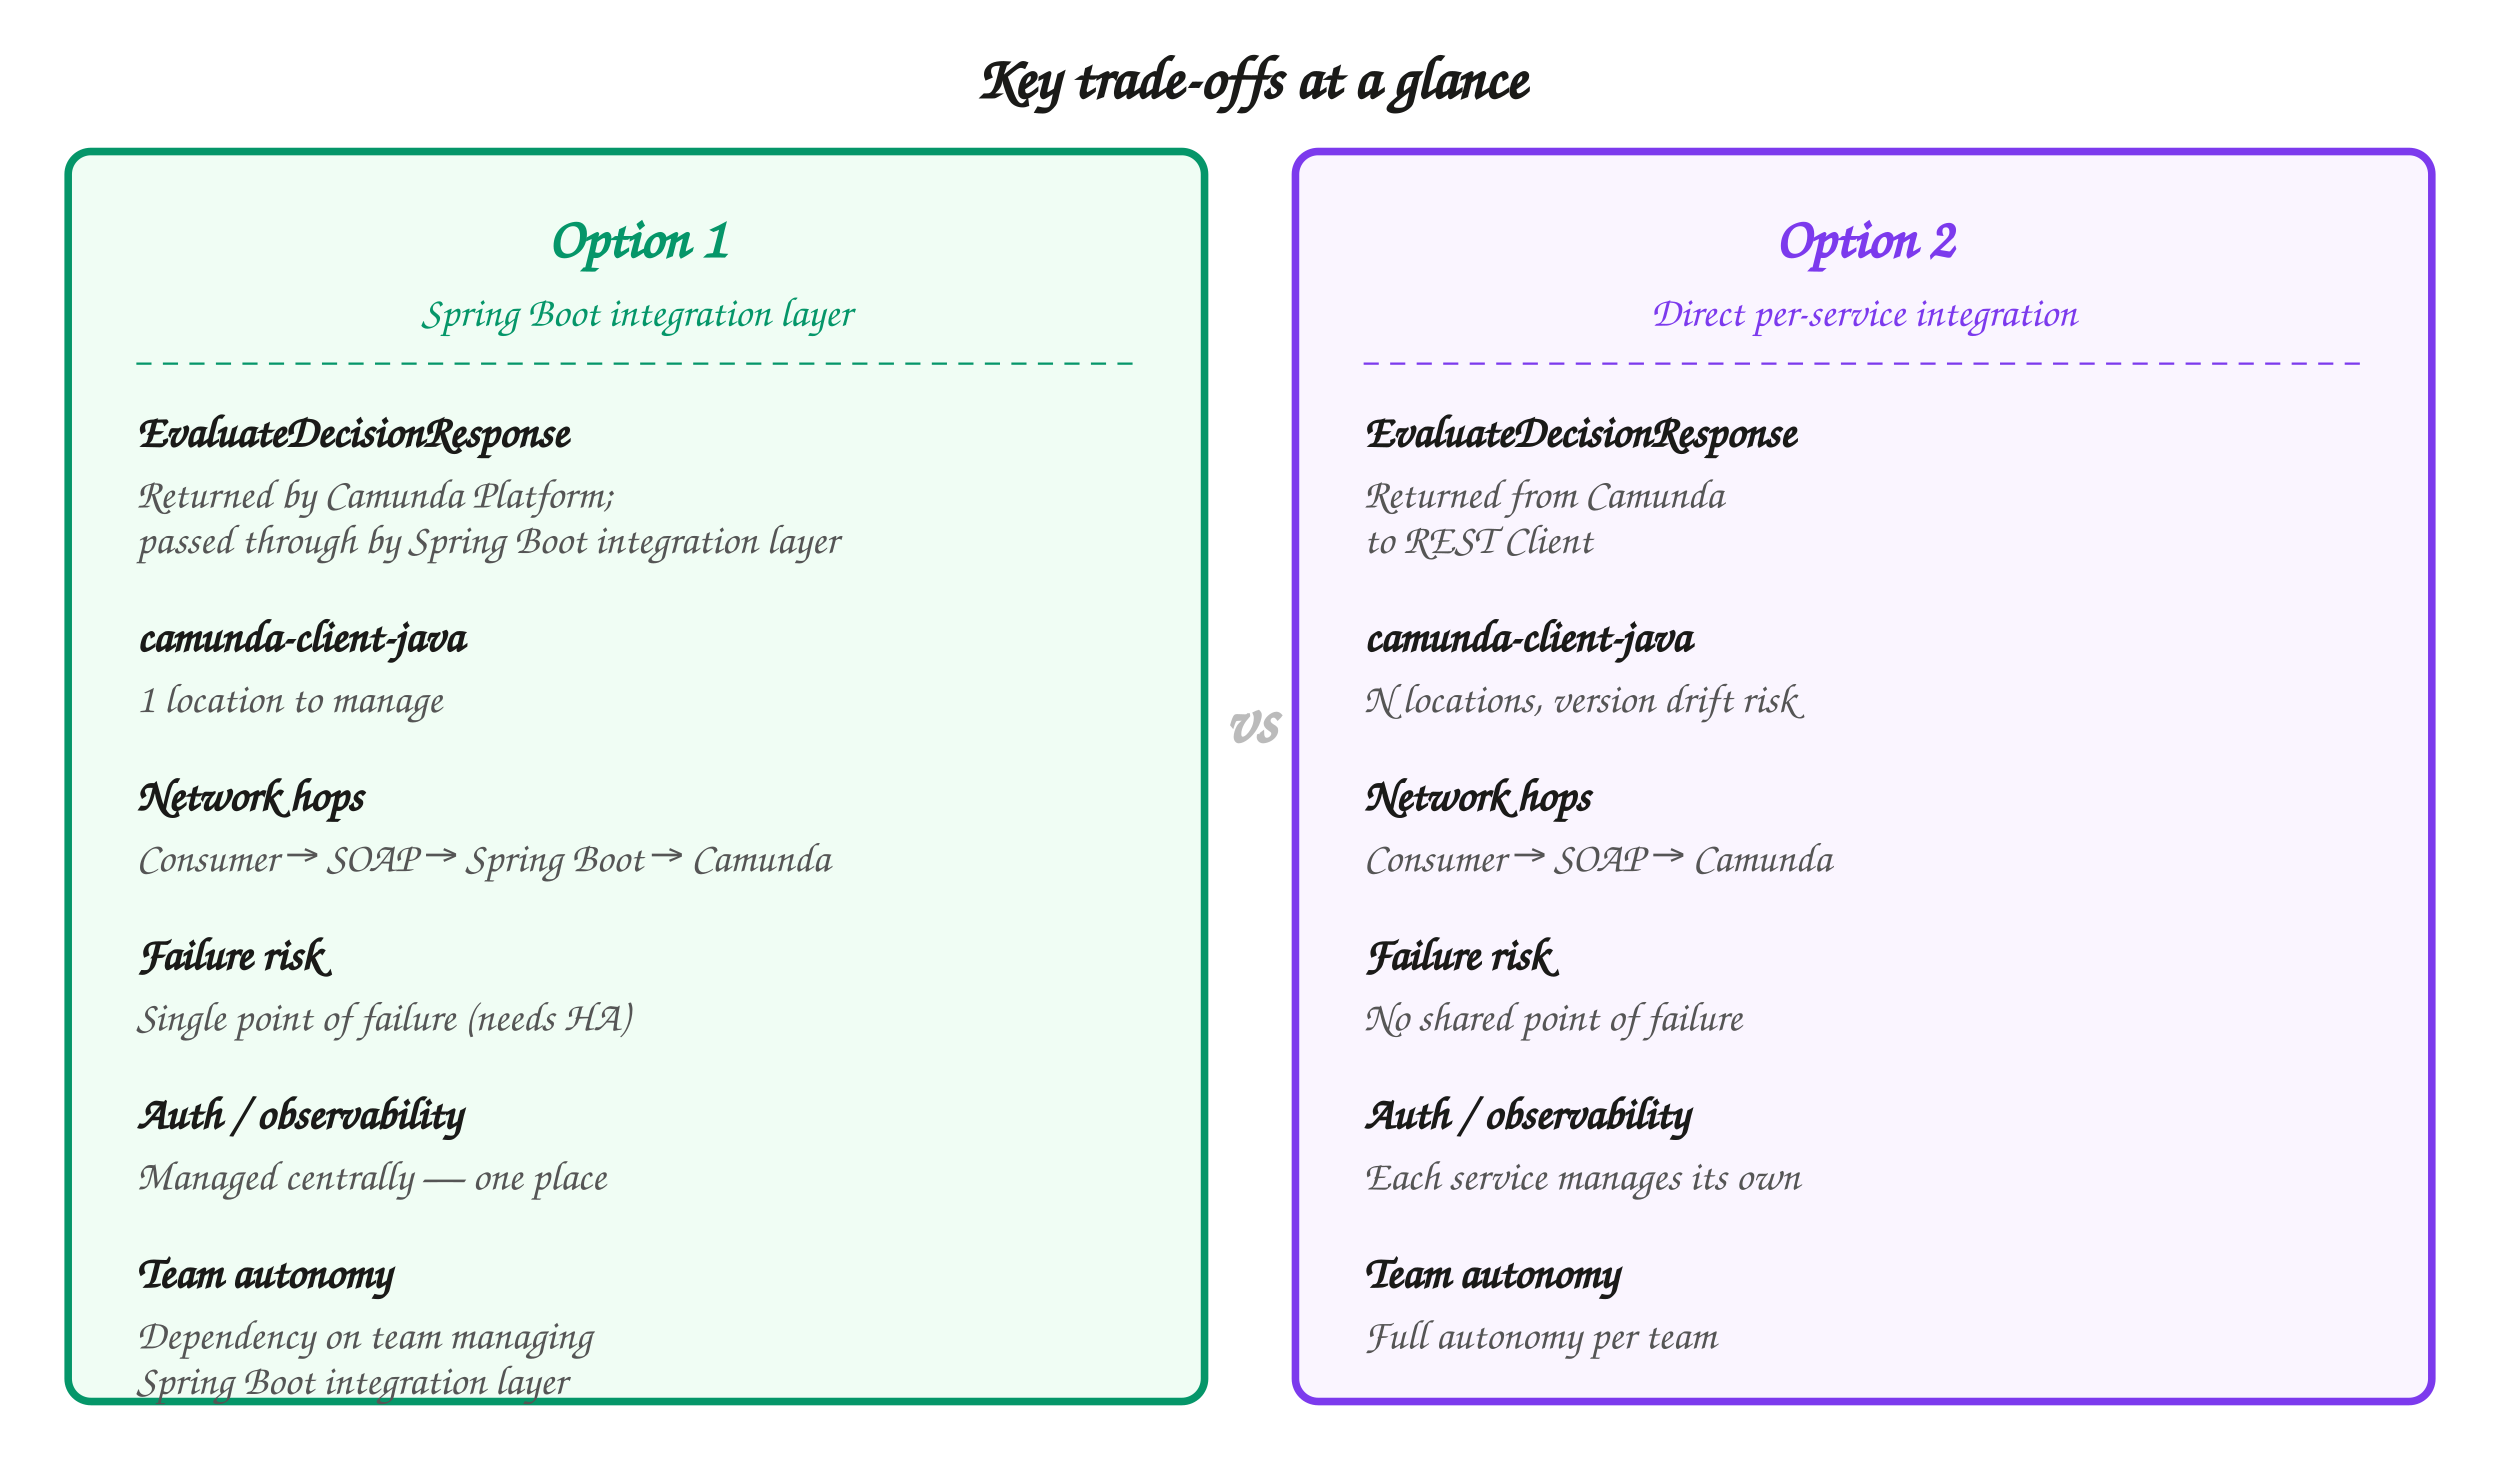
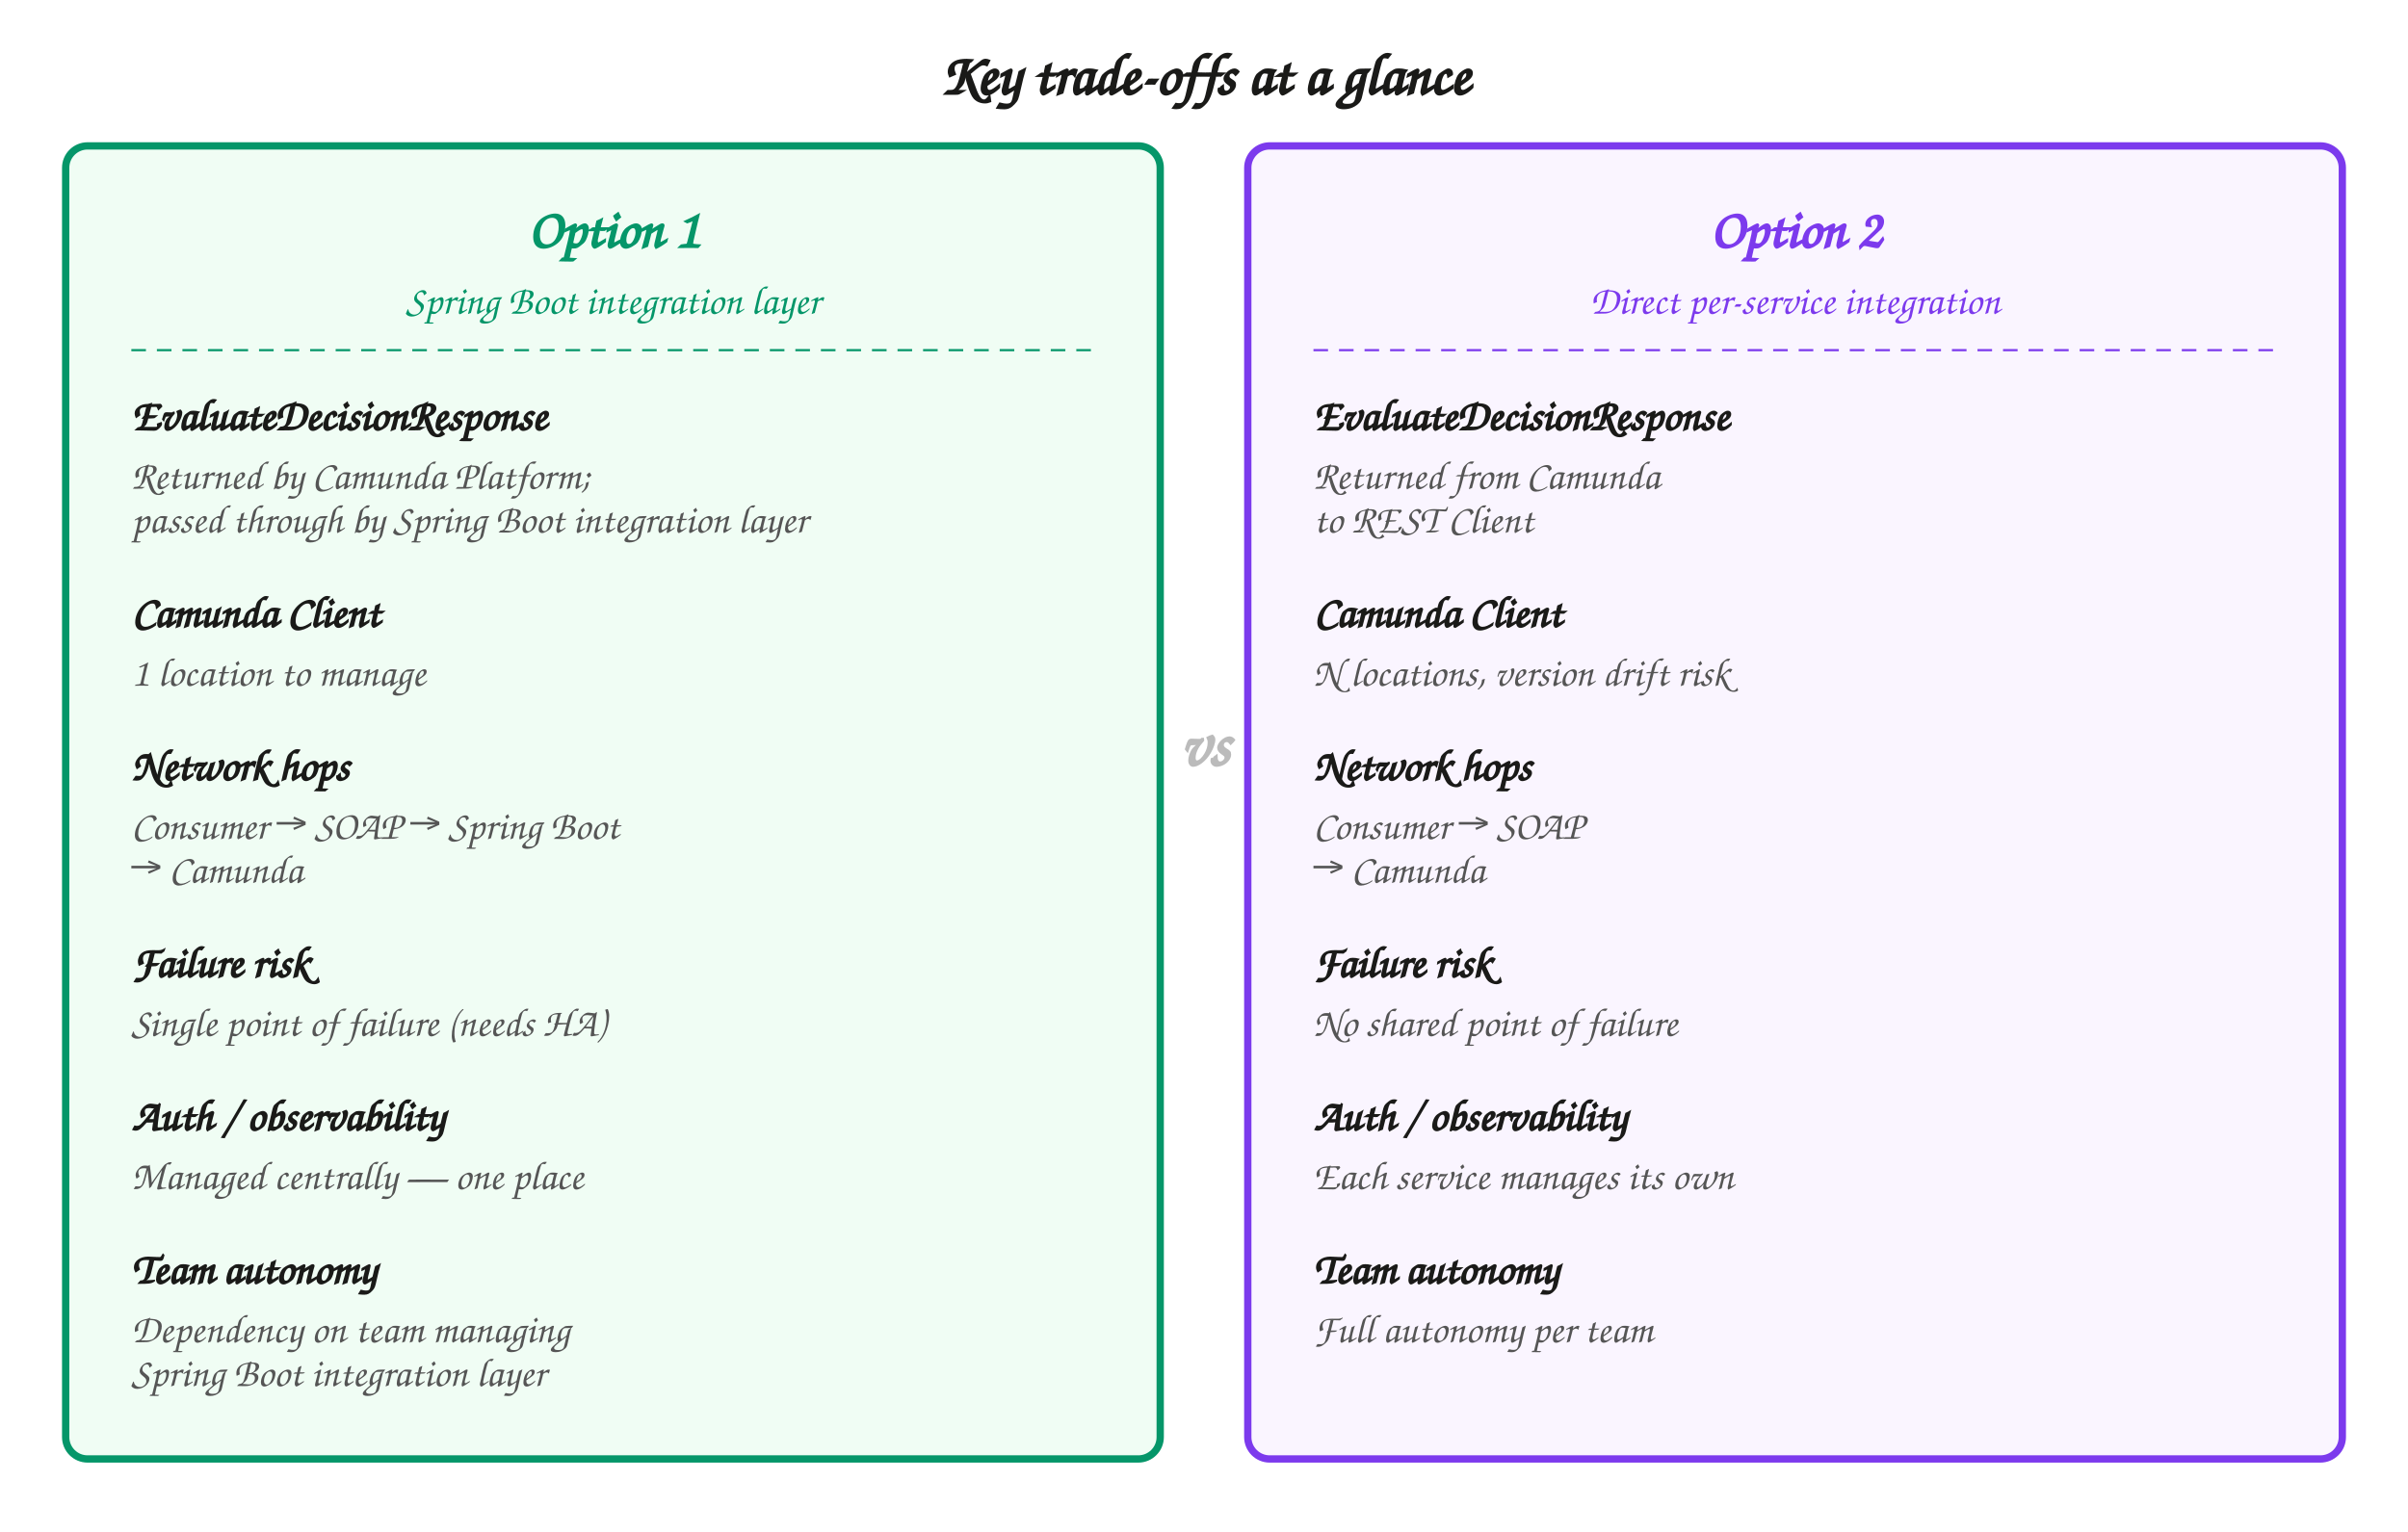
- <svg xmlns="http://www.w3.org/2000/svg" viewBox="0 0 660 390" width="660" height="390" style="background:#fafaf7;font-family:'Segoe Print','Comic Sans MS','Chalkboard SE',cursive">
+ <svg xmlns="http://www.w3.org/2000/svg" viewBox="0 0 660 420" width="660" height="420" style="background:#fafaf7;font-family:'Segoe Print','Comic Sans MS','Chalkboard SE',cursive">
  <text x="330" y="26" font-size="16" font-weight="bold" fill="#1a1a18" text-anchor="middle">Key trade-offs at a glance</text>
-   <rect x="18" y="40" width="300" height="330" rx="6" fill="#f0fdf4" stroke="#059669" stroke-width="2" />
+   <rect x="18" y="40" width="300" height="360" rx="6" fill="#f0fdf4" stroke="#059669" stroke-width="2" />
  <text x="168" y="68" font-size="15" font-weight="bold" fill="#059669" text-anchor="middle">Option 1</text>
  <text x="168" y="86" font-size="11" fill="#059669" text-anchor="middle">Spring Boot integration layer</text>
  <line x1="36" y1="96" x2="300" y2="96" stroke="#059669" stroke-width="0.6" stroke-dasharray="4 3" />
  <text x="36" y="118" font-size="12" font-weight="bold" fill="#1a1a18">EvaluateDecisionResponse</text>
  <text x="36" y="134" font-size="11" fill="#555">Returned by Camunda Platform;</text>
  <text x="36" y="146" font-size="11" fill="#555">passed through by Spring Boot integration layer</text>
-   <text x="36" y="172" font-size="12" font-weight="bold" fill="#1a1a18">camunda-client-java</text>
+   <text x="36" y="172" font-size="12" font-weight="bold" fill="#1a1a18">Camunda Client</text>
  <text x="36" y="188" font-size="11" fill="#555">1 location to manage</text>
  <text x="36" y="214" font-size="12" font-weight="bold" fill="#1a1a18">Network hops</text>
-   <text x="36" y="230" font-size="11" fill="#555">Consumer → SOAP → Spring Boot → Camunda</text>
-   <text x="36" y="256" font-size="12" font-weight="bold" fill="#1a1a18">Failure risk</text>
-   <text x="36" y="272" font-size="11" fill="#555">Single point of failure (needs HA)</text>
-   <text x="36" y="298" font-size="12" font-weight="bold" fill="#1a1a18">Auth / observability</text>
-   <text x="36" y="314" font-size="11" fill="#555">Managed centrally — one place</text>
-   <text x="36" y="340" font-size="12" font-weight="bold" fill="#1a1a18">Team autonomy</text>
-   <text x="36" y="356" font-size="11" fill="#555">Dependency on team managing</text>
-   <text x="36" y="368" font-size="11" fill="#555">Spring Boot integration layer</text>
-   <text x="330" y="196" font-size="18" font-weight="bold" fill="#bbb" text-anchor="middle">vs</text>
-   <rect x="342" y="40" width="300" height="330" rx="6" fill="#faf5ff" stroke="#7C3AED" stroke-width="2" />
+   <text x="36" y="230" font-size="11" fill="#555">Consumer → SOAP → Spring Boot</text>
+   <text x="36" y="242" font-size="11" fill="#555">→ Camunda</text>
+   <text x="36" y="268" font-size="12" font-weight="bold" fill="#1a1a18">Failure risk</text>
+   <text x="36" y="284" font-size="11" fill="#555">Single point of failure (needs HA)</text>
+   <text x="36" y="310" font-size="12" font-weight="bold" fill="#1a1a18">Auth / observability</text>
+   <text x="36" y="326" font-size="11" fill="#555">Managed centrally — one place</text>
+   <text x="36" y="352" font-size="12" font-weight="bold" fill="#1a1a18">Team autonomy</text>
+   <text x="36" y="368" font-size="11" fill="#555">Dependency on team managing</text>
+   <text x="36" y="380" font-size="11" fill="#555">Spring Boot integration layer</text>
+   <text x="330" y="210" font-size="18" font-weight="bold" fill="#bbb" text-anchor="middle">vs</text>
+   <rect x="342" y="40" width="300" height="360" rx="6" fill="#faf5ff" stroke="#7C3AED" stroke-width="2" />
  <text x="492" y="68" font-size="15" font-weight="bold" fill="#7C3AED" text-anchor="middle">Option 2</text>
  <text x="492" y="86" font-size="11" fill="#7C3AED" text-anchor="middle">Direct per-service integration</text>
  <line x1="360" y1="96" x2="624" y2="96" stroke="#7C3AED" stroke-width="0.6" stroke-dasharray="4 3" />
  <text x="360" y="118" font-size="12" font-weight="bold" fill="#1a1a18">EvaluateDecisionResponse</text>
  <text x="360" y="134" font-size="11" fill="#555">Returned from Camunda</text>
  <text x="360" y="146" font-size="11" fill="#555">to REST Client</text>
-   <text x="360" y="172" font-size="12" font-weight="bold" fill="#1a1a18">camunda-client-java</text>
+   <text x="360" y="172" font-size="12" font-weight="bold" fill="#1a1a18">Camunda Client</text>
  <text x="360" y="188" font-size="11" fill="#555">N locations, version drift risk</text>
  <text x="360" y="214" font-size="12" font-weight="bold" fill="#1a1a18">Network hops</text>
-   <text x="360" y="230" font-size="11" fill="#555">Consumer → SOAP → Camunda</text>
-   <text x="360" y="256" font-size="12" font-weight="bold" fill="#1a1a18">Failure risk</text>
-   <text x="360" y="272" font-size="11" fill="#555">No shared point of failure</text>
-   <text x="360" y="298" font-size="12" font-weight="bold" fill="#1a1a18">Auth / observability</text>
-   <text x="360" y="314" font-size="11" fill="#555">Each service manages its own</text>
-   <text x="360" y="340" font-size="12" font-weight="bold" fill="#1a1a18">Team autonomy</text>
-   <text x="360" y="356" font-size="11" fill="#555">Full autonomy per team</text>
+   <text x="360" y="230" font-size="11" fill="#555">Consumer → SOAP</text>
+   <text x="360" y="242" font-size="11" fill="#555">→ Camunda</text>
+   <text x="360" y="268" font-size="12" font-weight="bold" fill="#1a1a18">Failure risk</text>
+   <text x="360" y="284" font-size="11" fill="#555">No shared point of failure</text>
+   <text x="360" y="310" font-size="12" font-weight="bold" fill="#1a1a18">Auth / observability</text>
+   <text x="360" y="326" font-size="11" fill="#555">Each service manages its own</text>
+   <text x="360" y="352" font-size="12" font-weight="bold" fill="#1a1a18">Team autonomy</text>
+   <text x="360" y="368" font-size="11" fill="#555">Full autonomy per team</text>
</svg>
